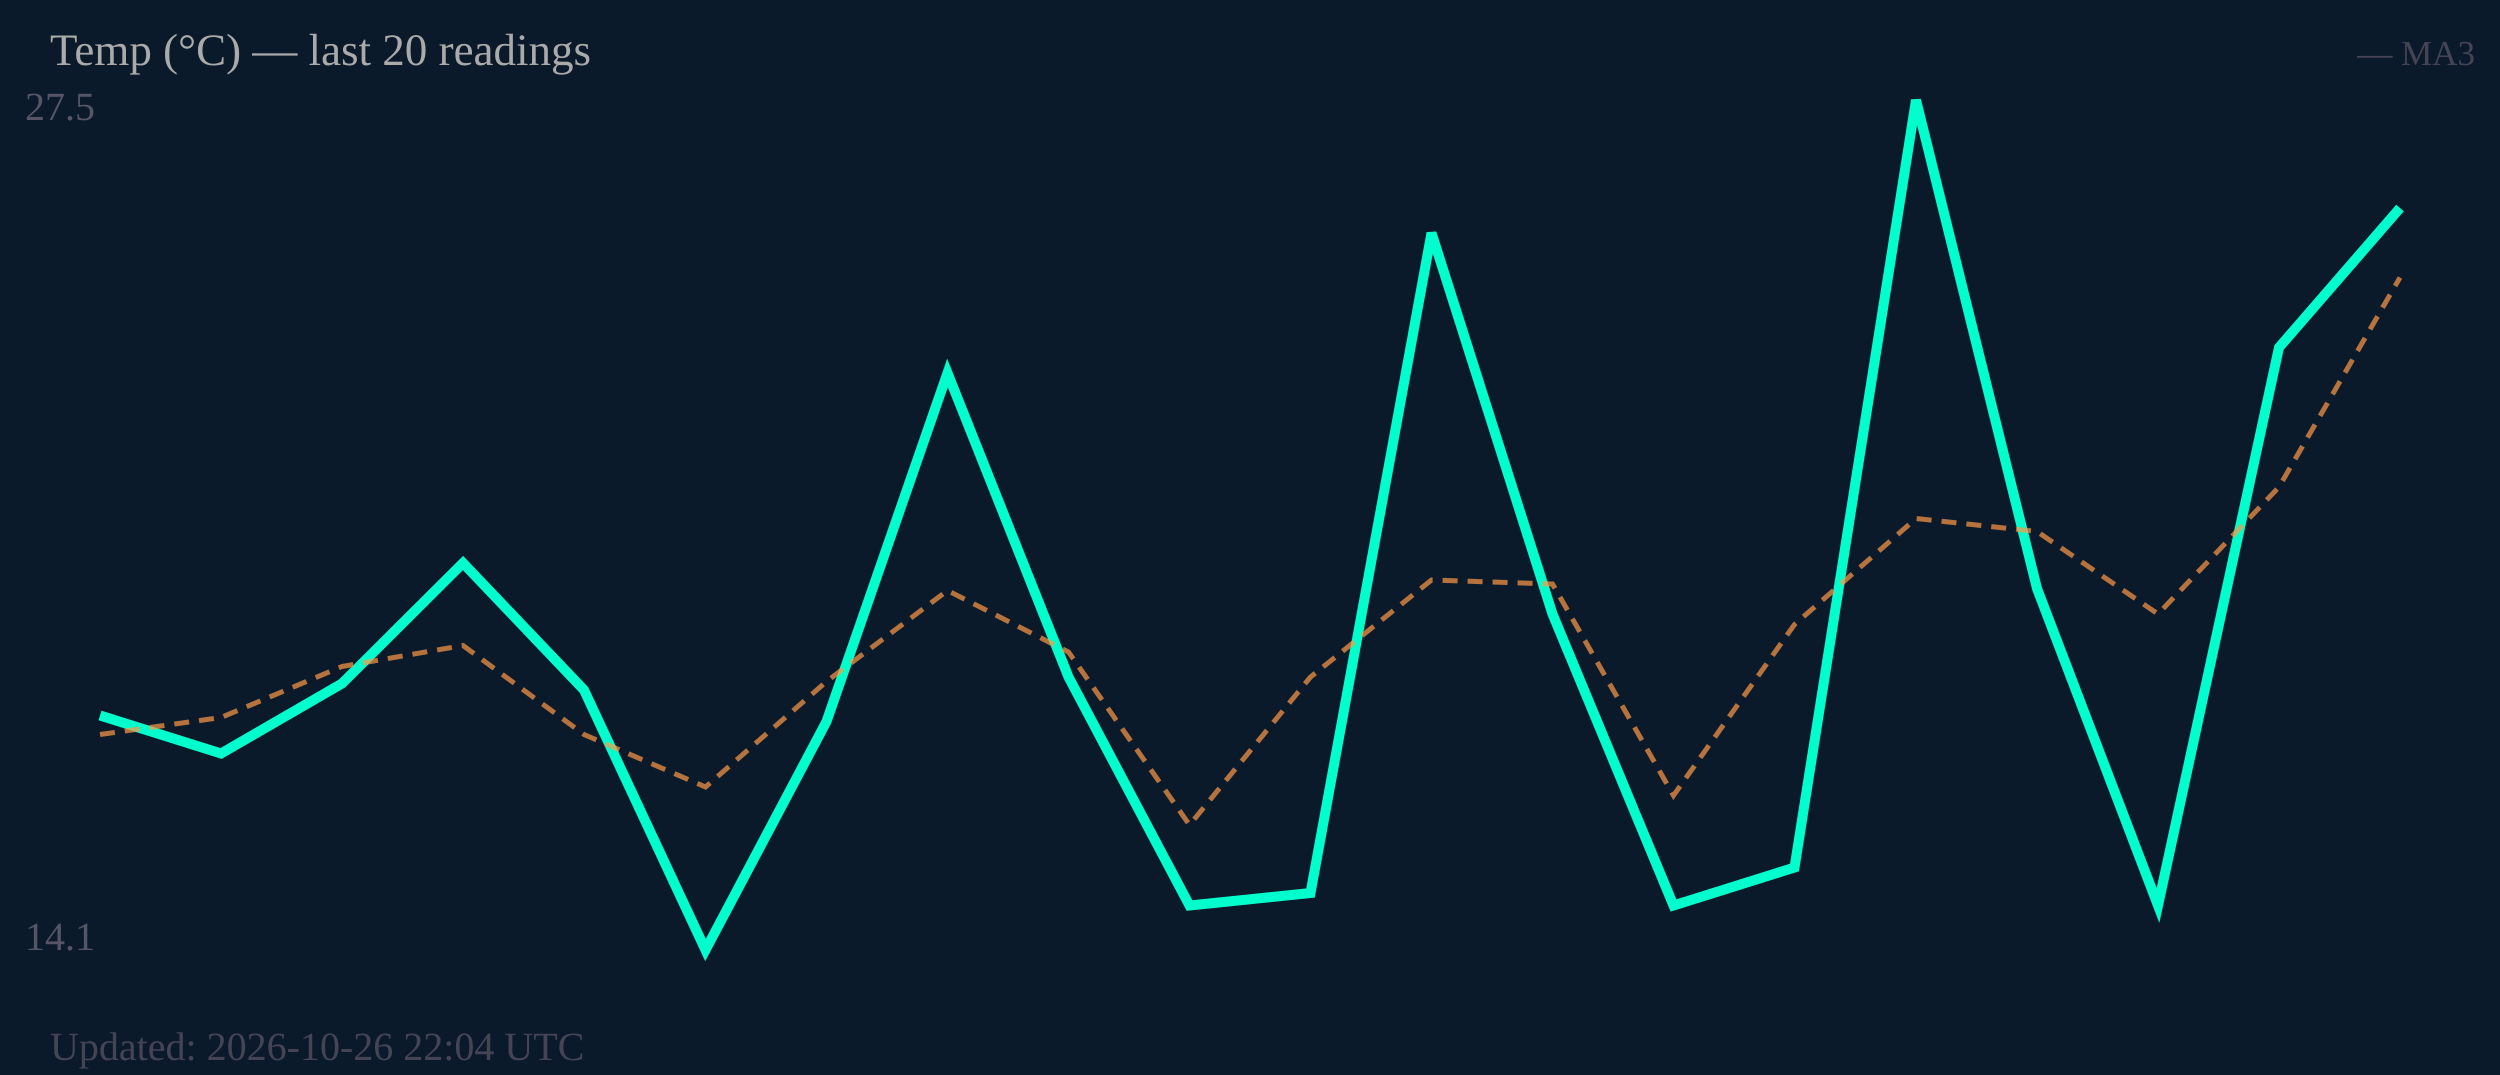
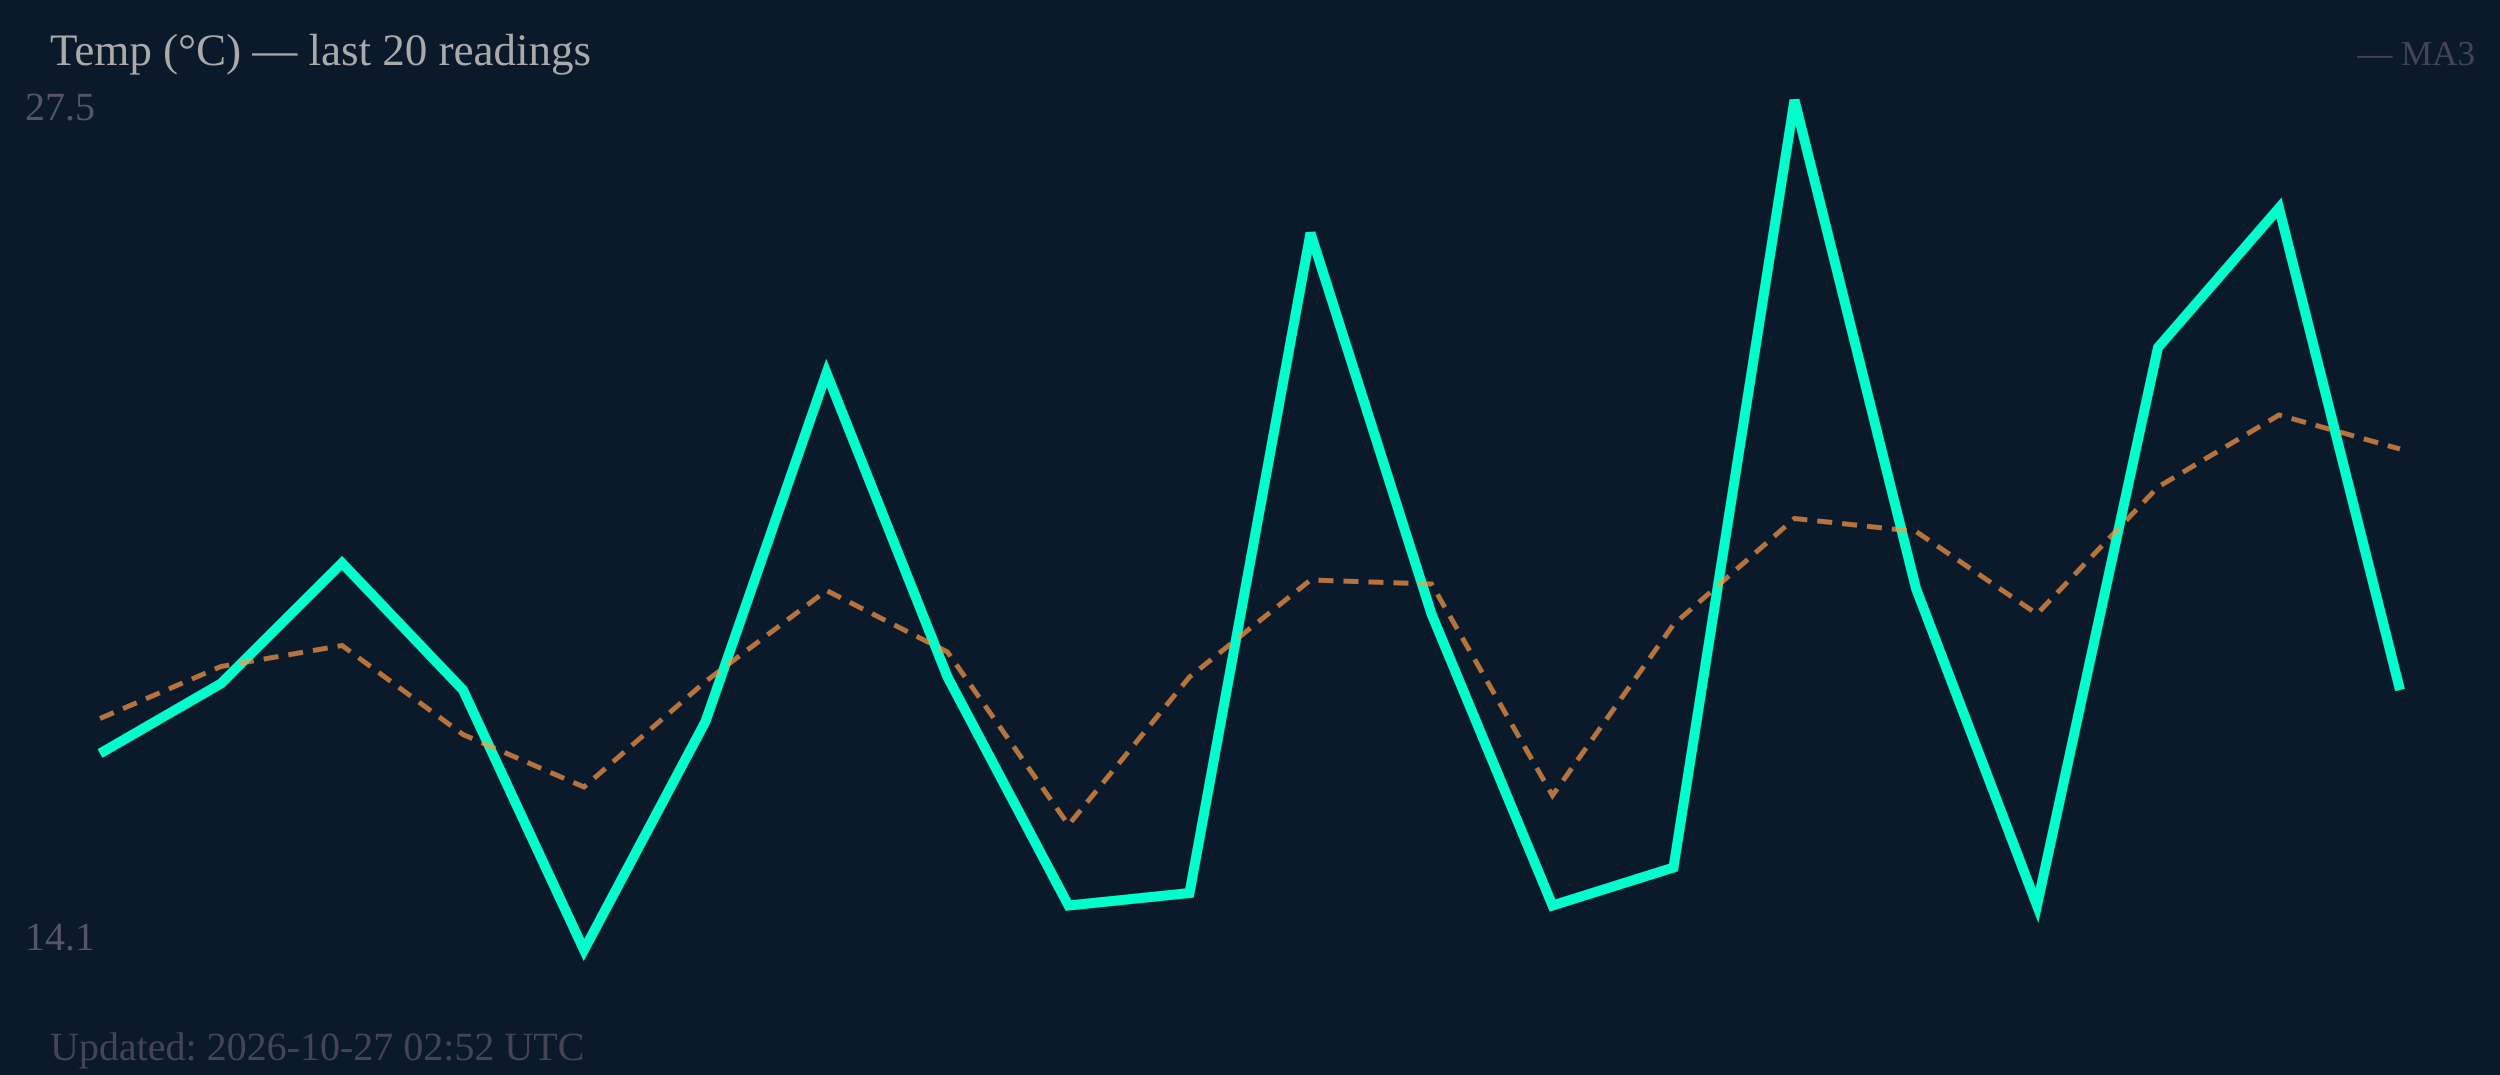
<svg xmlns="http://www.w3.org/2000/svg" width="500" height="215" viewBox="0 0 500 215">
  <rect width="500" height="215" fill="#0b1a2a" />
  <text x="5" y="24" font-size="8" fill="#556">27.5</text>
  <text x="5" y="190" font-size="8" fill="#556">14.1</text>
-   <polyline fill="none" stroke="#00ffcc" stroke-width="2" points="20.0,143.1 44.2,150.7 68.4,136.7 92.6,112.6 116.8,138.0 141.1,190.0 165.3,144.3 189.5,74.6 213.7,135.4 237.9,181.1 262.1,178.6 286.3,46.6 310.5,122.8 334.7,181.1 358.9,173.5 383.2,20.0 407.4,117.7 431.6,181.1 455.8,69.5 480.0,41.6" />
-   <polyline fill="none" stroke="#ff9944" stroke-width="1" stroke-dasharray="3,2" opacity="0.7" points="20.0,146.9 44.2,143.5 68.4,133.3 92.6,129.1 116.8,146.9 141.1,157.4 165.3,136.3 189.5,118.1 213.7,130.4 237.9,165.0 262.1,135.4 286.3,116.0 310.5,116.8 334.7,159.1 358.9,124.9 383.2,103.7 407.4,106.3 431.6,122.8 455.8,97.4 480.0,55.5" />
+   <polyline fill="none" stroke="#00ffcc" stroke-width="2" points="20.0,150.7 44.2,136.7 68.4,112.6 92.6,138.0 116.8,190.0 141.1,144.3 165.3,74.6 189.5,135.4 213.7,181.1 237.9,178.6 262.1,46.6 286.3,122.8 310.5,181.1 334.7,173.5 358.9,20.0 383.2,117.7 407.4,181.1 431.6,69.5 455.8,41.6 480.0,138.0" />
+   <polyline fill="none" stroke="#ff9944" stroke-width="1" stroke-dasharray="3,2" opacity="0.7" points="20.0,143.7 44.2,133.3 68.4,129.1 92.6,146.9 116.8,157.4 141.1,136.3 165.3,118.1 189.5,130.4 213.7,165.0 237.9,135.4 262.1,116.0 286.3,116.8 310.5,159.1 334.7,124.9 358.9,103.7 383.2,106.3 407.4,122.8 431.6,97.4 455.8,83.0 480.0,89.8" />
  <text x="10" y="13" font-size="9" fill="#aaa">Temp (°C) — last 20 readings</text>
  <text x="495" y="13" font-size="7" fill="#445" text-anchor="end">— MA3</text>
-   <text x="10" y="212" font-size="8" fill="#445">Updated: 2026-10-26 22:04 UTC</text>
+   <text x="10" y="212" font-size="8" fill="#445">Updated: 2026-10-27 02:52 UTC</text>
</svg>
